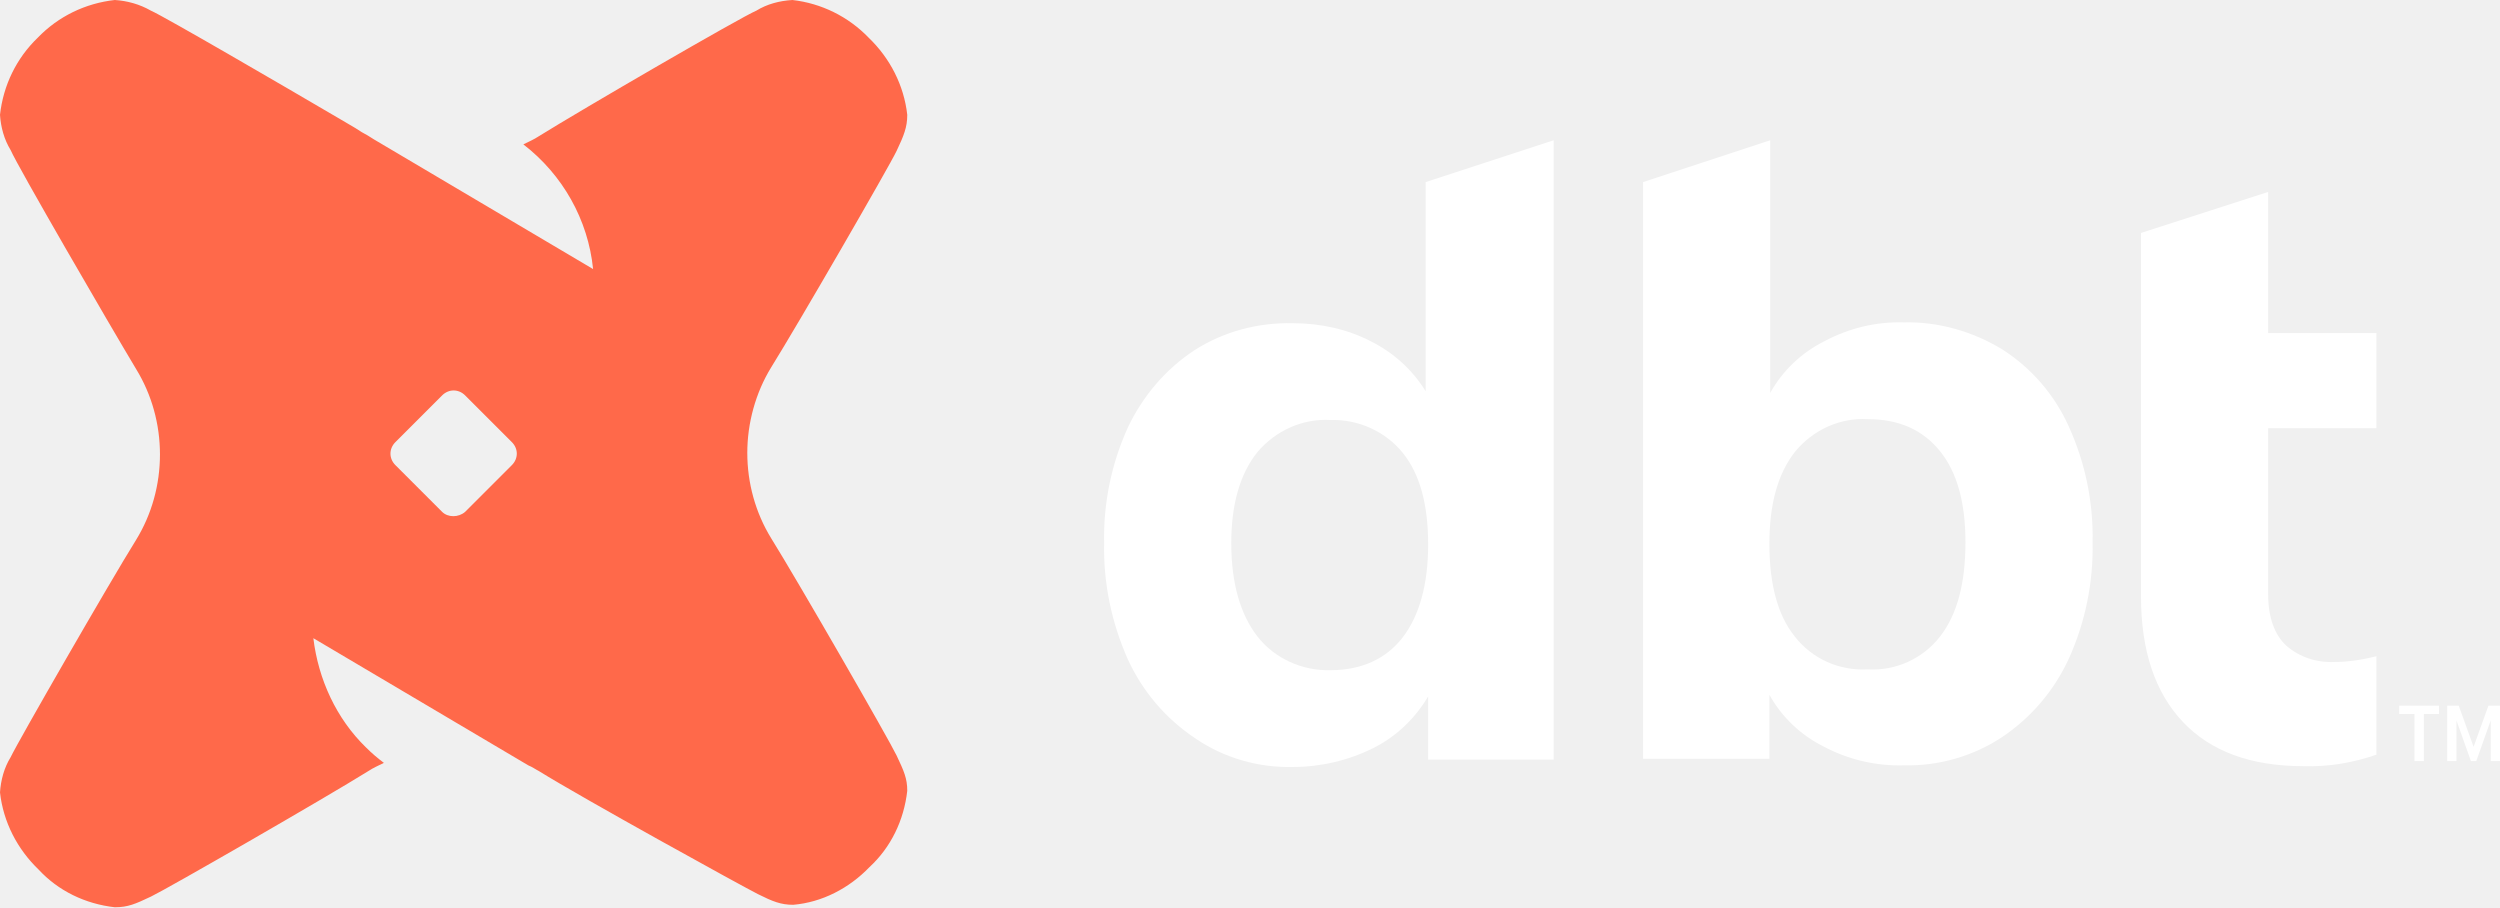
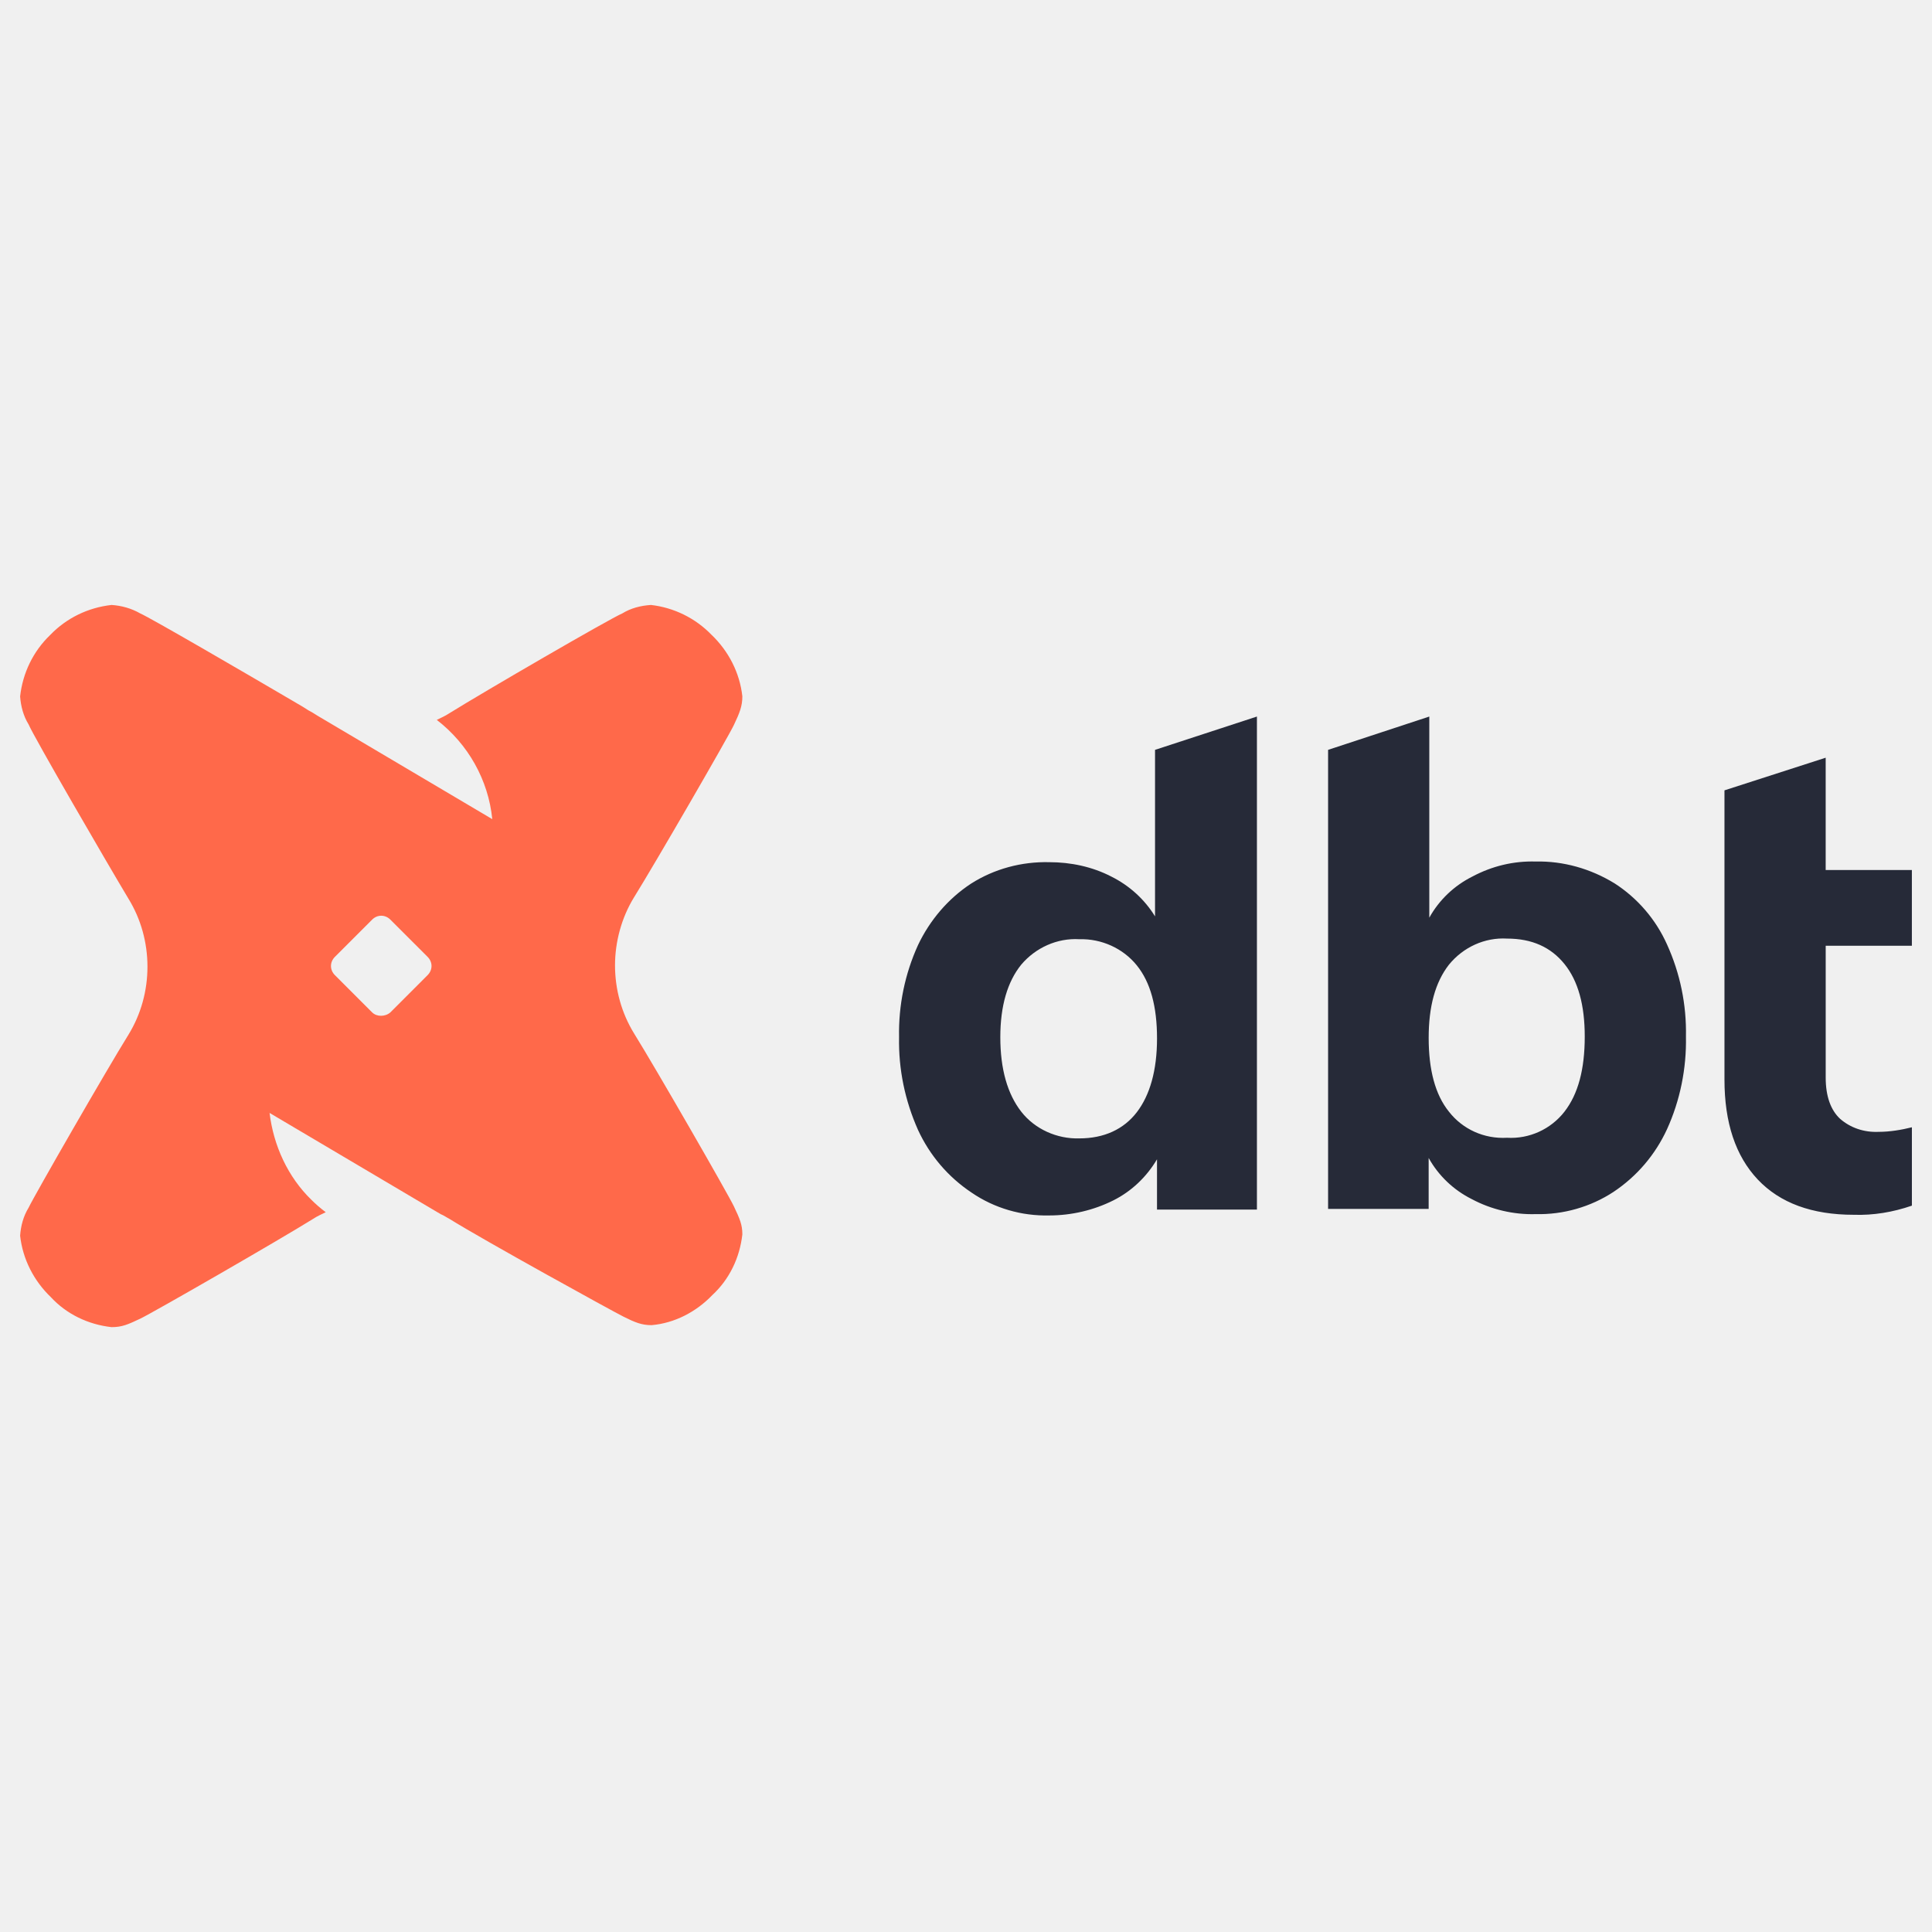
- <svg xmlns="http://www.w3.org/2000/svg" width="248" height="90" viewBox="0 0 248 90" fill="none">
-   <path d="M154.123 13.915V75.353H141.672V69.087C140.37 71.284 138.499 73.074 136.22 74.213C133.779 75.434 131.012 76.085 128.246 76.085C124.828 76.166 121.41 75.19 118.562 73.237C115.633 71.284 113.354 68.599 111.889 65.425C110.262 61.763 109.448 57.857 109.529 53.87C109.448 49.883 110.262 45.977 111.889 42.396C113.354 39.304 115.633 36.618 118.481 34.747C121.41 32.875 124.828 31.98 128.246 32.062C130.931 32.062 133.616 32.631 135.976 33.852C138.255 34.991 140.126 36.7 141.428 38.816V18.065L154.123 13.915ZM139.15 63.228C140.777 61.112 141.672 58.02 141.672 54.033C141.672 50.045 140.859 47.034 139.15 44.919C137.441 42.803 134.755 41.582 131.989 41.664C129.222 41.501 126.537 42.722 124.746 44.837C123.038 46.953 122.142 49.964 122.142 53.87C122.142 57.857 123.038 60.95 124.746 63.147C126.455 65.344 129.222 66.564 131.989 66.483C135.081 66.483 137.522 65.344 139.15 63.228Z" fill="white" />
-   <path d="M198.635 34.666C201.564 36.537 203.843 39.222 205.226 42.315C206.853 45.895 207.667 49.801 207.586 53.788C207.667 57.776 206.853 61.763 205.226 65.344C203.761 68.517 201.483 71.203 198.553 73.156C195.705 75.027 192.287 76.004 188.87 75.922C186.103 76.004 183.336 75.353 180.895 74.051C178.617 72.912 176.745 71.121 175.524 68.924V75.271H162.993V18.065L175.606 13.915V38.978C176.826 36.781 178.698 34.991 180.976 33.852C183.418 32.55 186.103 31.899 188.87 31.98C192.287 31.899 195.705 32.875 198.635 34.666ZM192.45 63.147C194.159 60.95 194.973 57.857 194.973 53.788C194.973 49.883 194.159 46.872 192.45 44.756C190.741 42.64 188.381 41.582 185.289 41.582C182.523 41.42 179.837 42.64 178.047 44.837C176.338 47.035 175.524 50.045 175.524 53.951C175.524 57.939 176.338 61.031 178.047 63.147C179.756 65.344 182.441 66.564 185.289 66.401C188.056 66.564 190.741 65.344 192.45 63.147Z" fill="white" />
-   <path d="M225 42.477V58.915C225 61.275 225.651 62.984 226.791 64.042C228.093 65.181 229.801 65.751 231.592 65.669C232.975 65.669 234.44 65.425 235.742 65.1V74.864C233.382 75.678 230.941 76.085 228.499 76.004C223.292 76.004 219.304 74.539 216.537 71.609C213.771 68.68 212.387 64.53 212.387 59.159V23.11L225 19.042V33.038H235.742V42.477H225Z" fill="white" />
-   <path d="M86.175 3.743C88.291 5.778 89.674 8.463 90 11.392C90 12.613 89.674 13.427 88.942 14.973C88.21 16.519 79.177 32.143 76.492 36.456C74.946 38.978 74.132 41.989 74.132 44.919C74.132 47.929 74.946 50.859 76.492 53.382C79.177 57.694 88.21 73.4 88.942 74.946C89.674 76.492 90 77.224 90 78.445C89.674 81.374 88.373 84.06 86.257 86.013C84.222 88.128 81.537 89.512 78.689 89.756C77.468 89.756 76.655 89.43 75.19 88.698C73.725 87.966 57.776 79.177 53.463 76.492C53.137 76.329 52.812 76.085 52.405 75.922L31.085 63.309C31.573 67.378 33.364 71.284 36.293 74.132C36.863 74.702 37.432 75.19 38.083 75.678C37.595 75.922 37.025 76.166 36.537 76.492C32.224 79.177 16.519 88.21 14.973 88.942C13.427 89.674 12.694 90 11.392 90C8.463 89.674 5.778 88.373 3.825 86.257C1.709 84.222 0.325 81.537 0 78.608C0.081 77.387 0.407 76.166 1.058 75.109C1.79 73.562 10.823 57.857 13.508 53.544C15.054 51.022 15.868 48.092 15.868 45.081C15.868 42.071 15.054 39.141 13.508 36.618C10.823 32.143 1.709 16.438 1.058 14.892C0.407 13.834 0.081 12.613 0 11.392C0.325 8.463 1.627 5.778 3.743 3.743C5.778 1.627 8.463 0.325 11.392 0C12.613 0.081 13.834 0.407 14.973 1.058C16.275 1.627 27.749 8.3 33.852 11.881L35.235 12.694C35.723 13.02 36.13 13.264 36.456 13.427L37.107 13.834L58.834 26.691C58.345 21.808 55.823 17.333 51.917 14.322C52.405 14.078 52.975 13.834 53.463 13.508C57.776 10.823 73.481 1.709 75.027 1.058C76.085 0.407 77.306 0.081 78.608 0C81.456 0.325 84.141 1.627 86.175 3.743ZM46.139 50.778L50.778 46.139C51.429 45.488 51.429 44.512 50.778 43.861L46.139 39.222C45.488 38.571 44.512 38.571 43.861 39.222L39.222 43.861C38.571 44.512 38.571 45.488 39.222 46.139L43.861 50.778C44.43 51.347 45.488 51.347 46.139 50.778Z" fill="#FF694A" />
-   <path d="M247.079 71.464L245.646 75.496H245.114L243.681 71.474V75.496H242.759V70H243.906L245.38 74.084L246.854 70H248V75.496H247.079V71.464ZM241.951 70.829H240.446V75.496H239.515V70.829H238V70H241.951V70.829Z" fill="white" />
+ <svg xmlns="http://www.w3.org/2000/svg" fill="none" viewBox="0 0 96 96" id="Dbt--Streamline-Svg-Logos" height="96" width="96">
+   <path fill="#262a38" d="M62.456 35.605v24.498h-4.965v-2.498c-0.519 0.876 -1.265 1.59 -2.174 2.044 -0.973 0.487 -2.077 0.746 -3.18 0.746 -1.363 0.033 -2.726 -0.357 -3.861 -1.136 -1.168 -0.779 -2.077 -1.849 -2.661 -3.115 -0.649 -1.46 -0.973 -3.018 -0.941 -4.607 -0.032 -1.59 0.292 -3.147 0.941 -4.575 0.584 -1.233 1.493 -2.304 2.628 -3.05 1.168 -0.746 2.531 -1.103 3.894 -1.071 1.071 0 2.141 0.227 3.082 0.714 0.909 0.454 1.655 1.136 2.174 1.979v-8.274l5.062 -1.655Zm-5.97 19.663c0.649 -0.844 1.006 -2.077 1.006 -3.667 0 -1.59 -0.324 -2.791 -1.006 -3.634 -0.681 -0.844 -1.752 -1.33 -2.855 -1.298 -1.103 -0.065 -2.174 0.422 -2.888 1.266 -0.681 0.844 -1.038 2.044 -1.038 3.602 0 1.59 0.357 2.823 1.038 3.699 0.681 0.876 1.785 1.363 2.888 1.33 1.233 0 2.206 -0.454 2.855 -1.298Zm23.719 -11.389c1.168 0.746 2.077 1.817 2.628 3.05 0.649 1.428 0.973 2.985 0.941 4.575 0.032 1.59 -0.292 3.18 -0.941 4.607 -0.584 1.265 -1.492 2.336 -2.661 3.115 -1.136 0.746 -2.498 1.136 -3.861 1.103 -1.103 0.033 -2.207 -0.227 -3.18 -0.746 -0.908 -0.454 -1.655 -1.168 -2.142 -2.044v2.531h-4.997V37.26l5.029 -1.655v9.994c0.486 -0.876 1.233 -1.59 2.141 -2.044 0.974 -0.519 2.044 -0.779 3.148 -0.746 1.363 -0.032 2.725 0.357 3.894 1.071Zm-2.466 11.357c0.681 -0.876 1.006 -2.109 1.006 -3.731 0 -1.558 -0.325 -2.758 -1.006 -3.602 -0.681 -0.844 -1.623 -1.265 -2.855 -1.265 -1.103 -0.065 -2.174 0.422 -2.888 1.298 -0.681 0.876 -1.006 2.077 -1.006 3.634 0 1.59 0.325 2.823 1.006 3.667 0.681 0.876 1.752 1.363 2.888 1.298 1.103 0.065 2.174 -0.422 2.855 -1.298Zm12.979 -8.242v6.554c0 0.941 0.26 1.622 0.714 2.044 0.519 0.454 1.2 0.681 1.914 0.649 0.551 0 1.136 -0.097 1.655 -0.227v3.894c-0.941 0.325 -1.914 0.487 -2.888 0.454 -2.076 0 -3.666 -0.584 -4.77 -1.752 -1.103 -1.168 -1.655 -2.823 -1.655 -4.964V39.272l5.029 -1.622v5.581h4.283v3.764h-4.283Z" stroke-width="1" />
+   <path fill="#ff694a" d="M35.362 31.549c0.844 0.811 1.395 1.882 1.525 3.05 0 0.487 -0.13 0.811 -0.422 1.428 -0.292 0.617 -3.894 6.846 -4.964 8.566 -0.617 1.006 -0.941 2.207 -0.941 3.374 0 1.201 0.325 2.369 0.941 3.375 1.071 1.72 4.672 7.982 4.964 8.598 0.292 0.617 0.422 0.908 0.422 1.395 -0.13 1.168 -0.649 2.239 -1.493 3.018 -0.811 0.844 -1.882 1.395 -3.018 1.493 -0.487 0 -0.811 -0.13 -1.395 -0.422 -0.584 -0.292 -6.944 -3.796 -8.663 -4.867 -0.13 -0.065 -0.26 -0.162 -0.422 -0.227l-8.501 -5.029c0.195 1.622 0.908 3.18 2.077 4.316 0.227 0.227 0.454 0.422 0.714 0.617 -0.195 0.097 -0.422 0.195 -0.617 0.325 -1.72 1.071 -7.982 4.672 -8.598 4.964 -0.616 0.292 -0.909 0.422 -1.428 0.422 -1.168 -0.13 -2.239 -0.649 -3.018 -1.492 -0.844 -0.811 -1.395 -1.882 -1.525 -3.05 0.032 -0.487 0.162 -0.973 0.422 -1.395 0.292 -0.617 3.894 -6.879 4.964 -8.599 0.617 -1.006 0.941 -2.174 0.941 -3.374 0 -1.2 -0.324 -2.369 -0.941 -3.374 -1.071 -1.785 -4.705 -8.047 -4.964 -8.663 -0.26 -0.422 -0.389 -0.908 -0.422 -1.395 0.13 -1.168 0.649 -2.239 1.493 -3.05 0.811 -0.844 1.882 -1.363 3.05 -1.493 0.487 0.033 0.973 0.162 1.428 0.422 0.519 0.227 5.094 2.888 7.528 4.316l0.552 0.324c0.195 0.13 0.357 0.227 0.487 0.292l0.26 0.162 8.663 5.127c-0.195 -1.947 -1.201 -3.732 -2.758 -4.932 0.195 -0.097 0.422 -0.195 0.617 -0.325 1.72 -1.071 7.982 -4.705 8.598 -4.964 0.422 -0.26 0.908 -0.389 1.428 -0.422 1.136 0.13 2.206 0.649 3.018 1.493ZM19.398 50.304l1.849 -1.85c0.26 -0.26 0.26 -0.649 0 -0.908l-1.849 -1.849c-0.26 -0.26 -0.649 -0.26 -0.908 0l-1.849 1.849c-0.26 0.26 -0.26 0.649 0 0.908l1.849 1.85c0.227 0.227 0.649 0.227 0.908 0Z" stroke-width="1" />
</svg>
